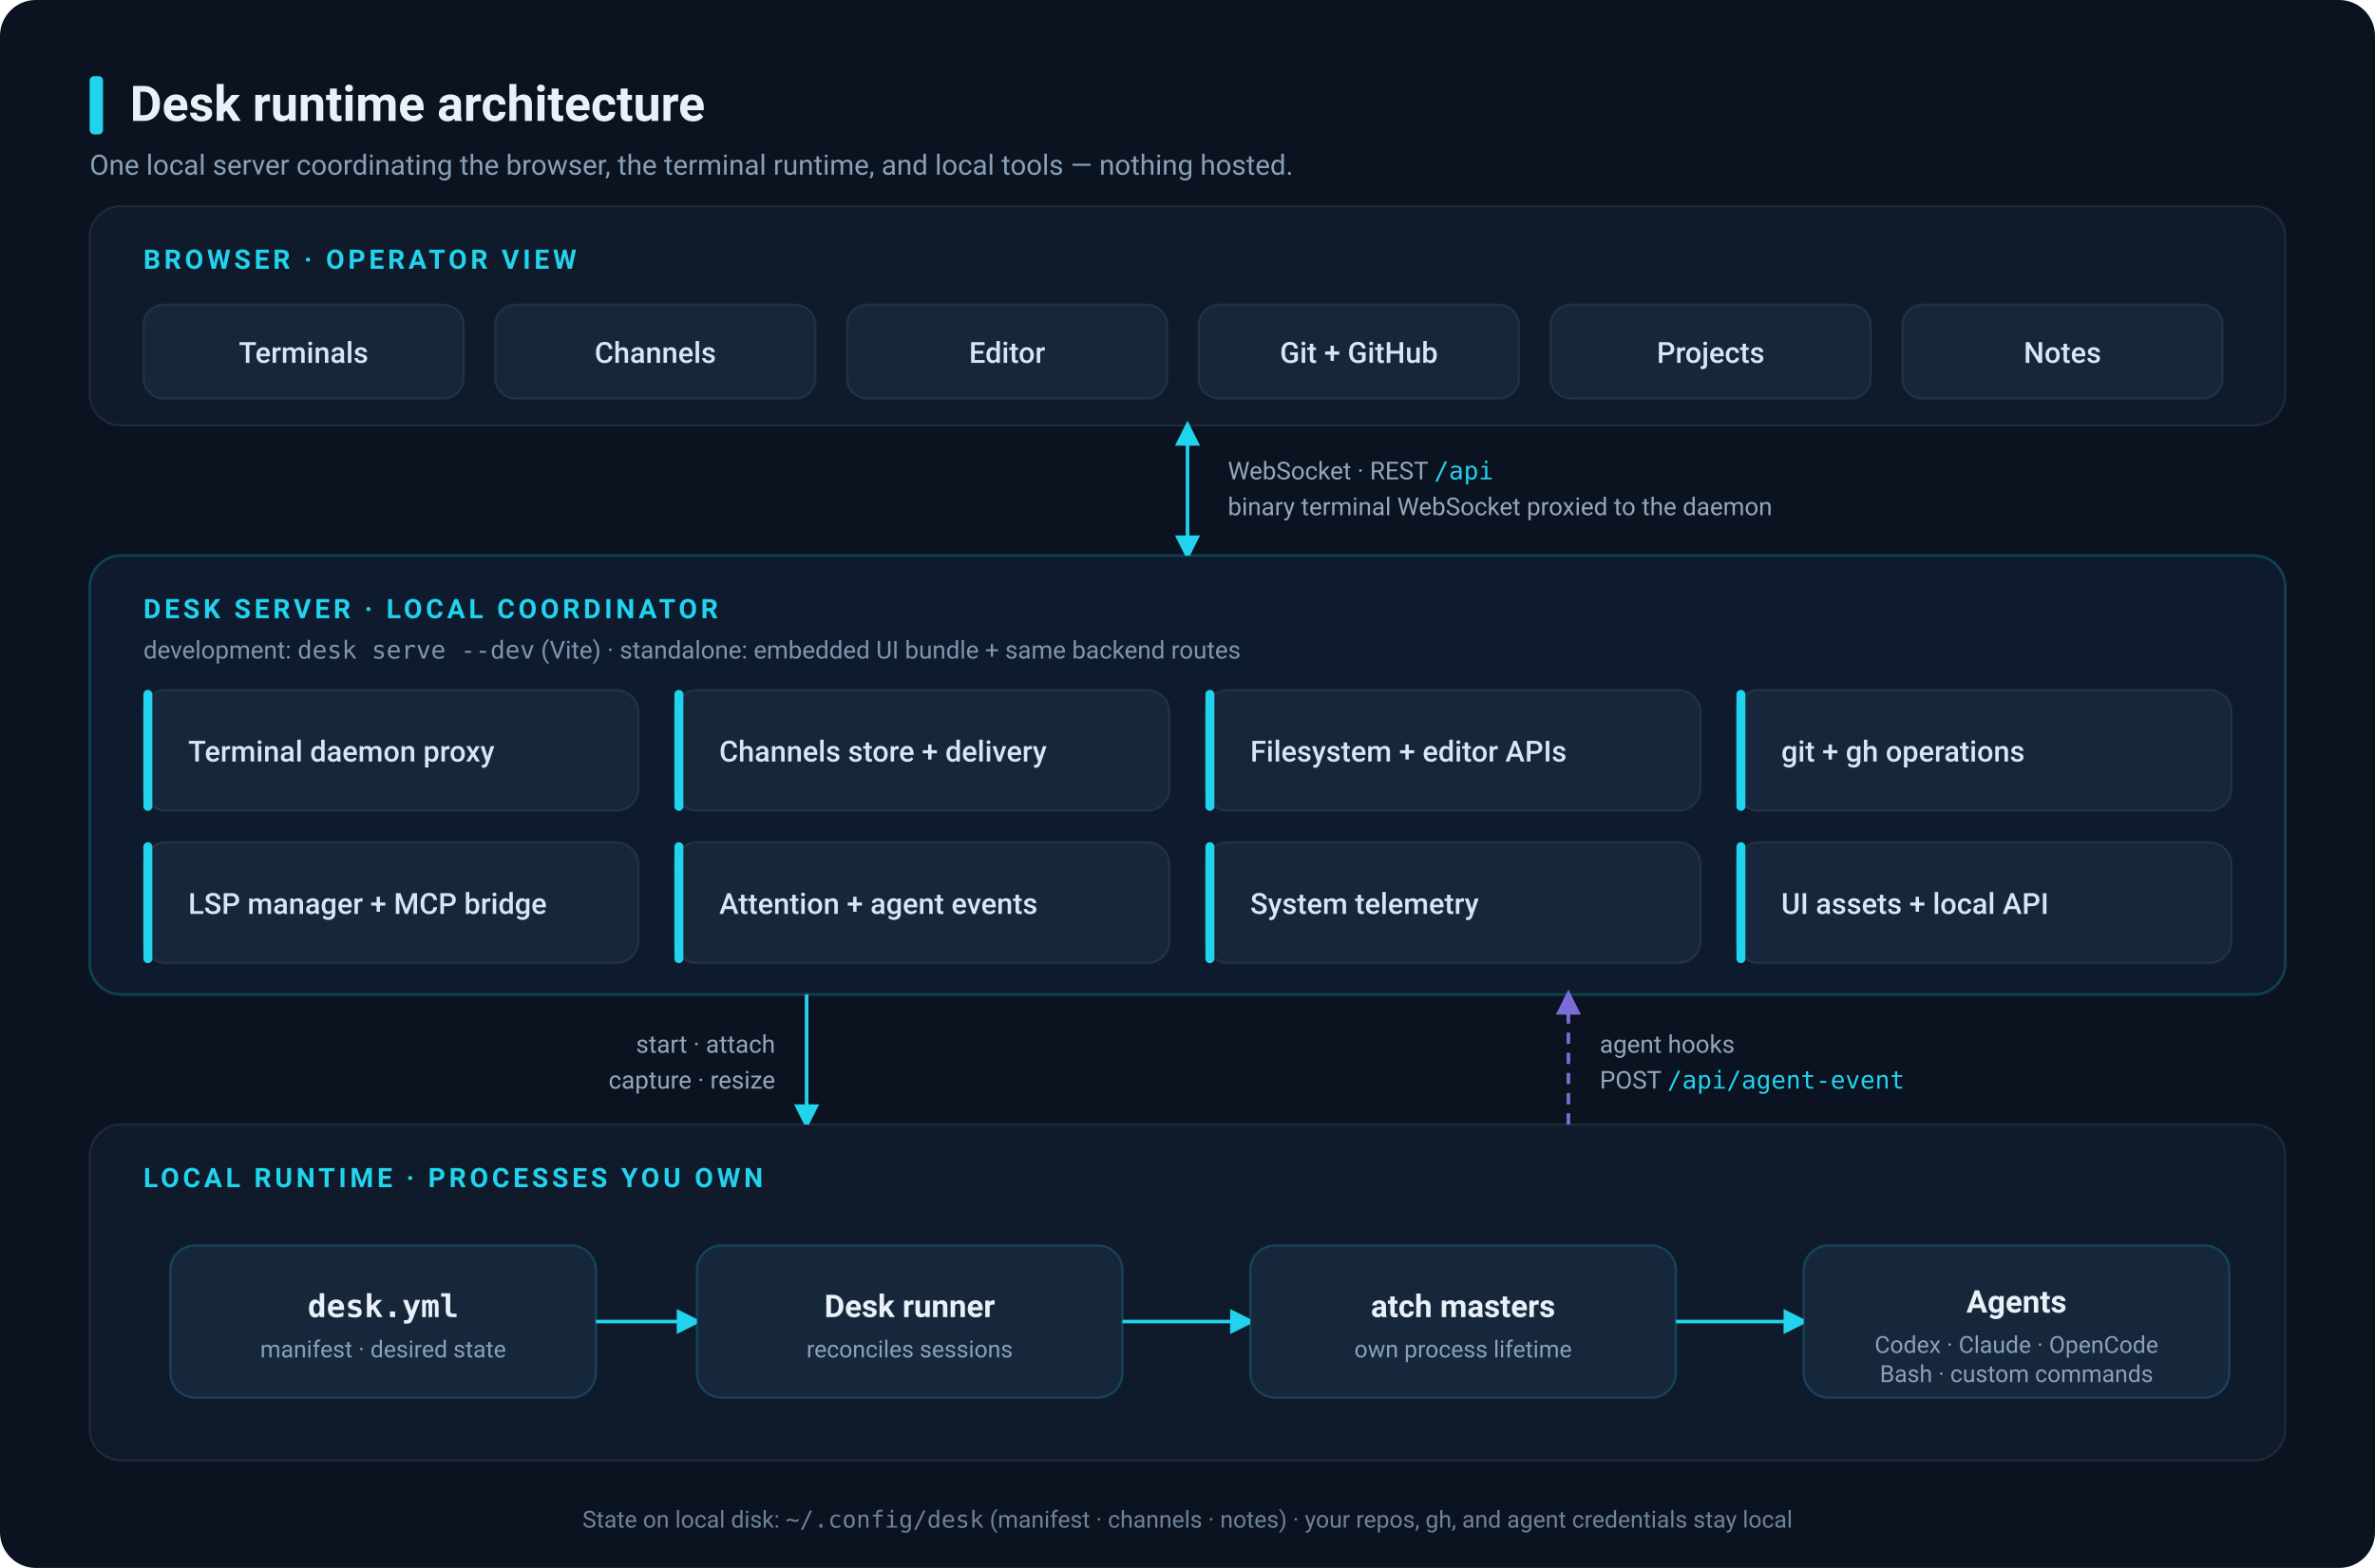
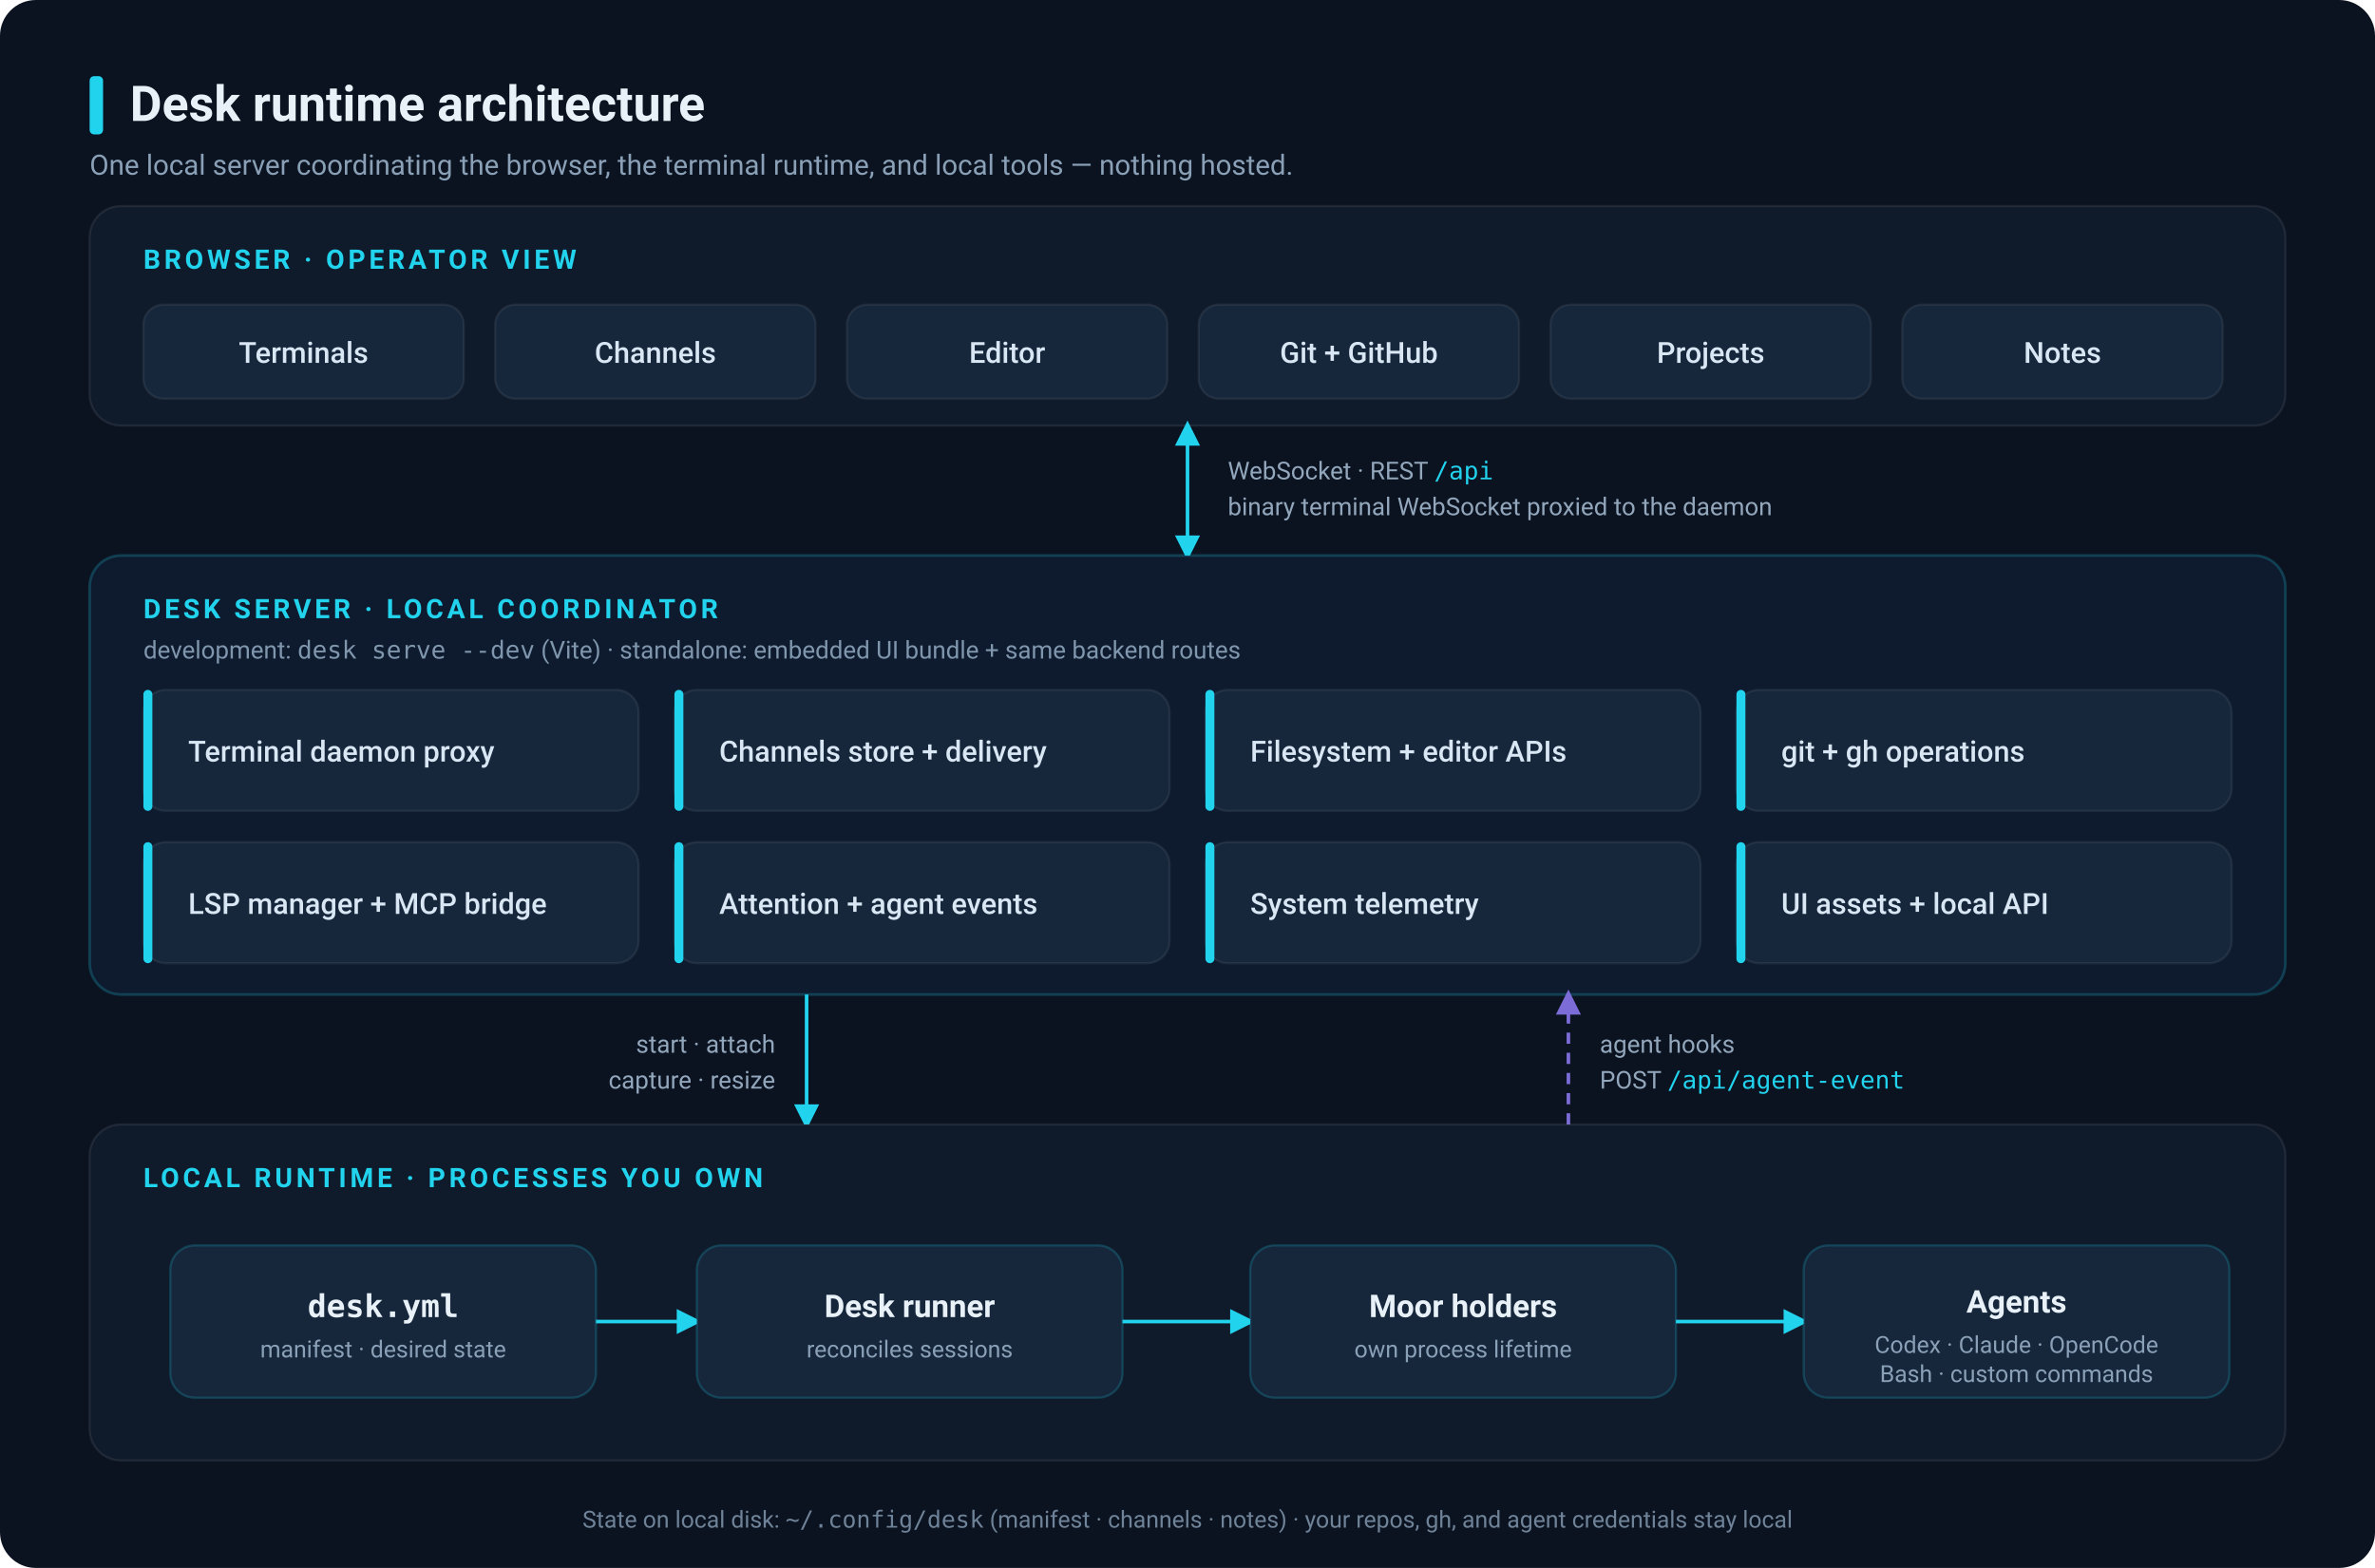
<svg xmlns="http://www.w3.org/2000/svg" viewBox="0 0 1060 700" width="1060" height="700" role="img" aria-label="Desk runtime architecture diagram">
  <defs>
    <style>
      .bg { fill: #0B1220; }
      .panel { fill: #0F1A2A; stroke: rgba(255,255,255,0.08); stroke-width: 1; }
      .hub { fill: #0E1B2E; stroke: rgba(34,211,238,0.22); stroke-width: 1.2; }
      .chip { fill: #16273C; stroke: rgba(255,255,255,0.07); stroke-width: 1; }
      .node { fill: #16273C; stroke: rgba(34,211,238,0.20); stroke-width: 1; }
      .accent { fill: #22D3EE; }
      text { font-family: ui-sans-serif, system-ui, -apple-system, "Segoe UI", Roboto, sans-serif; }
      .title { fill: #E9F1F8; font-size: 22px; font-weight: 600; }
      .subtitle { fill: #8AA0B6; font-size: 12.5px; }
      .glabel { fill: #22D3EE; font-size: 12px; font-weight: 600; letter-spacing: 1.6px; }
      .gsub { fill: #7F96AD; font-size: 11px; }
      .chiptext { fill: #D9E6F3; font-size: 13px; font-weight: 500; }
      .nodetext { fill: #E9F1F8; font-size: 14px; font-weight: 600; }
      .nodesub { fill: #8AA0B6; font-size: 10.5px; }
      .flow { fill: #93A7BC; font-size: 11px; }
      .mono { font-family: ui-monospace, "SF Mono", Menlo, monospace; fill: #22D3EE; }
      .foot { fill: #6F8398; font-size: 10.5px; }
      .edge { stroke: #2C5566; stroke-width: 1.6; fill: none; }
      .edgeflow { stroke: #22D3EE; stroke-width: 1.6; fill: none; }
      .edgeup { stroke: #7C6CD8; stroke-width: 1.6; fill: none; stroke-dasharray: 5 4; }
    </style>
    <marker id="arw" viewBox="0 0 10 10" refX="8" refY="5" markerWidth="7" markerHeight="7" orient="auto-start-reverse">
      <path d="M0,0 L10,5 L0,10 z" fill="#22D3EE" />
    </marker>
    <marker id="arwu" viewBox="0 0 10 10" refX="8" refY="5" markerWidth="7" markerHeight="7" orient="auto-start-reverse">
      <path d="M0,0 L10,5 L0,10 z" fill="#7C6CD8" />
    </marker>
  </defs>
  <rect class="bg" x="0" y="0" width="1060" height="700" rx="16" />
  <rect class="accent" x="40" y="34" width="6" height="26" rx="2" />
  <text class="title" x="58" y="54">Desk runtime architecture</text>
  <text class="subtitle" x="40" y="78">One local server coordinating the browser, the terminal runtime, and local tools — nothing hosted.</text>
  <rect class="panel" x="40" y="92" width="980" height="98" rx="14" />
  <text class="glabel" x="64" y="120">BROWSER · OPERATOR VIEW</text>
  <g>
    <rect class="chip" x="64" y="136" width="143" height="42" rx="9" />
    <text class="chiptext" x="135.5" y="162" text-anchor="middle">Terminals</text>
    <rect class="chip" x="221" y="136" width="143" height="42" rx="9" />
    <text class="chiptext" x="292.5" y="162" text-anchor="middle">Channels</text>
    <rect class="chip" x="378" y="136" width="143" height="42" rx="9" />
    <text class="chiptext" x="449.5" y="162" text-anchor="middle">Editor</text>
    <rect class="chip" x="535" y="136" width="143" height="42" rx="9" />
    <text class="chiptext" x="606.5" y="162" text-anchor="middle">Git + GitHub</text>
    <rect class="chip" x="692" y="136" width="143" height="42" rx="9" />
    <text class="chiptext" x="763.5" y="162" text-anchor="middle">Projects</text>
    <rect class="chip" x="849" y="136" width="143" height="42" rx="9" />
    <text class="chiptext" x="920.5" y="162" text-anchor="middle">Notes</text>
  </g>
  <line class="edgeflow" x1="530" y1="190" x2="530" y2="248" marker-start="url(#arw)" marker-end="url(#arw)" />
  <text class="flow" x="548" y="214">WebSocket · REST <tspan class="mono">/api</tspan>
  </text>
  <text class="flow" x="548" y="230">binary terminal WebSocket proxied to the daemon</text>
  <rect class="hub" x="40" y="248" width="980" height="196" rx="14" />
  <text class="glabel" x="64" y="276">DESK SERVER · LOCAL COORDINATOR</text>
  <text class="gsub" x="64" y="294">development: <tspan class="mono" style="fill:#7F96AD">desk serve --dev</tspan> (Vite)   ·   standalone: embedded UI bundle + same backend routes</text>
  <g>
    <rect class="chip" x="64" y="308" width="221" height="54" rx="10" />
    <rect class="accent" x="64" y="308" width="4" height="54" rx="2" />
    <text class="chiptext" x="84" y="340">Terminal daemon proxy</text>
    <rect class="chip" x="301" y="308" width="221" height="54" rx="10" />
    <rect class="accent" x="301" y="308" width="4" height="54" rx="2" />
    <text class="chiptext" x="321" y="340">Channels store + delivery</text>
    <rect class="chip" x="538" y="308" width="221" height="54" rx="10" />
    <rect class="accent" x="538" y="308" width="4" height="54" rx="2" />
    <text class="chiptext" x="558" y="340">Filesystem + editor APIs</text>
    <rect class="chip" x="775" y="308" width="221" height="54" rx="10" />
    <rect class="accent" x="775" y="308" width="4" height="54" rx="2" />
    <text class="chiptext" x="795" y="340">git + gh operations</text>
    <rect class="chip" x="64" y="376" width="221" height="54" rx="10" />
    <rect class="accent" x="64" y="376" width="4" height="54" rx="2" />
    <text class="chiptext" x="84" y="408">LSP manager + MCP bridge</text>
    <rect class="chip" x="301" y="376" width="221" height="54" rx="10" />
    <rect class="accent" x="301" y="376" width="4" height="54" rx="2" />
    <text class="chiptext" x="321" y="408">Attention + agent events</text>
    <rect class="chip" x="538" y="376" width="221" height="54" rx="10" />
    <rect class="accent" x="538" y="376" width="4" height="54" rx="2" />
    <text class="chiptext" x="558" y="408">System telemetry</text>
    <rect class="chip" x="775" y="376" width="221" height="54" rx="10" />
    <rect class="accent" x="775" y="376" width="4" height="54" rx="2" />
    <text class="chiptext" x="795" y="408">UI assets + local API</text>
  </g>
  <line class="edgeflow" x1="360" y1="444" x2="360" y2="502" marker-end="url(#arw)" />
  <text class="flow" x="346" y="470" text-anchor="end">start · attach</text>
  <text class="flow" x="346" y="486" text-anchor="end">capture · resize</text>
  <line class="edgeup" x1="700" y1="502" x2="700" y2="444" marker-end="url(#arwu)" />
  <text class="flow" x="714" y="470">agent hooks</text>
  <text class="flow" x="714" y="486">POST <tspan class="mono">/api/agent-event</tspan>
  </text>
  <rect class="panel" x="40" y="502" width="980" height="150" rx="14" />
  <text class="glabel" x="64" y="530">LOCAL RUNTIME · PROCESSES YOU OWN</text>
  <g>
    <rect class="node" x="76" y="556" width="190" height="68" rx="11" />
    <text class="mono" x="171" y="588" text-anchor="middle" style="fill:#E9F1F8;font-size:14px;font-weight:600">desk.yml</text>
    <text class="nodesub" x="171" y="606" text-anchor="middle">manifest · desired state</text>
    <line class="edgeflow" x1="266" y1="590" x2="311" y2="590" marker-end="url(#arw)" />
    <rect class="node" x="311" y="556" width="190" height="68" rx="11" />
    <text class="nodetext" x="406" y="588" text-anchor="middle">Desk runner</text>
    <text class="nodesub" x="406" y="606" text-anchor="middle">reconciles sessions</text>
    <line class="edgeflow" x1="501" y1="590" x2="558" y2="590" marker-end="url(#arw)" />
    <rect class="node" x="558" y="556" width="190" height="68" rx="11" />
-     <text class="nodetext" x="653" y="588" text-anchor="middle">atch masters</text>
+     <text class="nodetext" x="653" y="588" text-anchor="middle">Moor holders</text>
    <text class="nodesub" x="653" y="606" text-anchor="middle">own process lifetime</text>
    <line class="edgeflow" x1="748" y1="590" x2="805" y2="590" marker-end="url(#arw)" />
    <rect class="node" x="805" y="556" width="190" height="68" rx="11" />
    <text class="nodetext" x="900" y="586" text-anchor="middle">Agents</text>
    <text class="nodesub" x="900" y="604" text-anchor="middle">Codex · Claude · OpenCode</text>
    <text class="nodesub" x="900" y="617" text-anchor="middle">Bash · custom commands</text>
  </g>
  <text class="foot" x="530" y="682" text-anchor="middle">State on local disk: <tspan class="mono" style="fill:#6F8398">~/.config/desk</tspan> (manifest · channels · notes)   ·   your repos, gh, and agent credentials stay local</text>
</svg>
